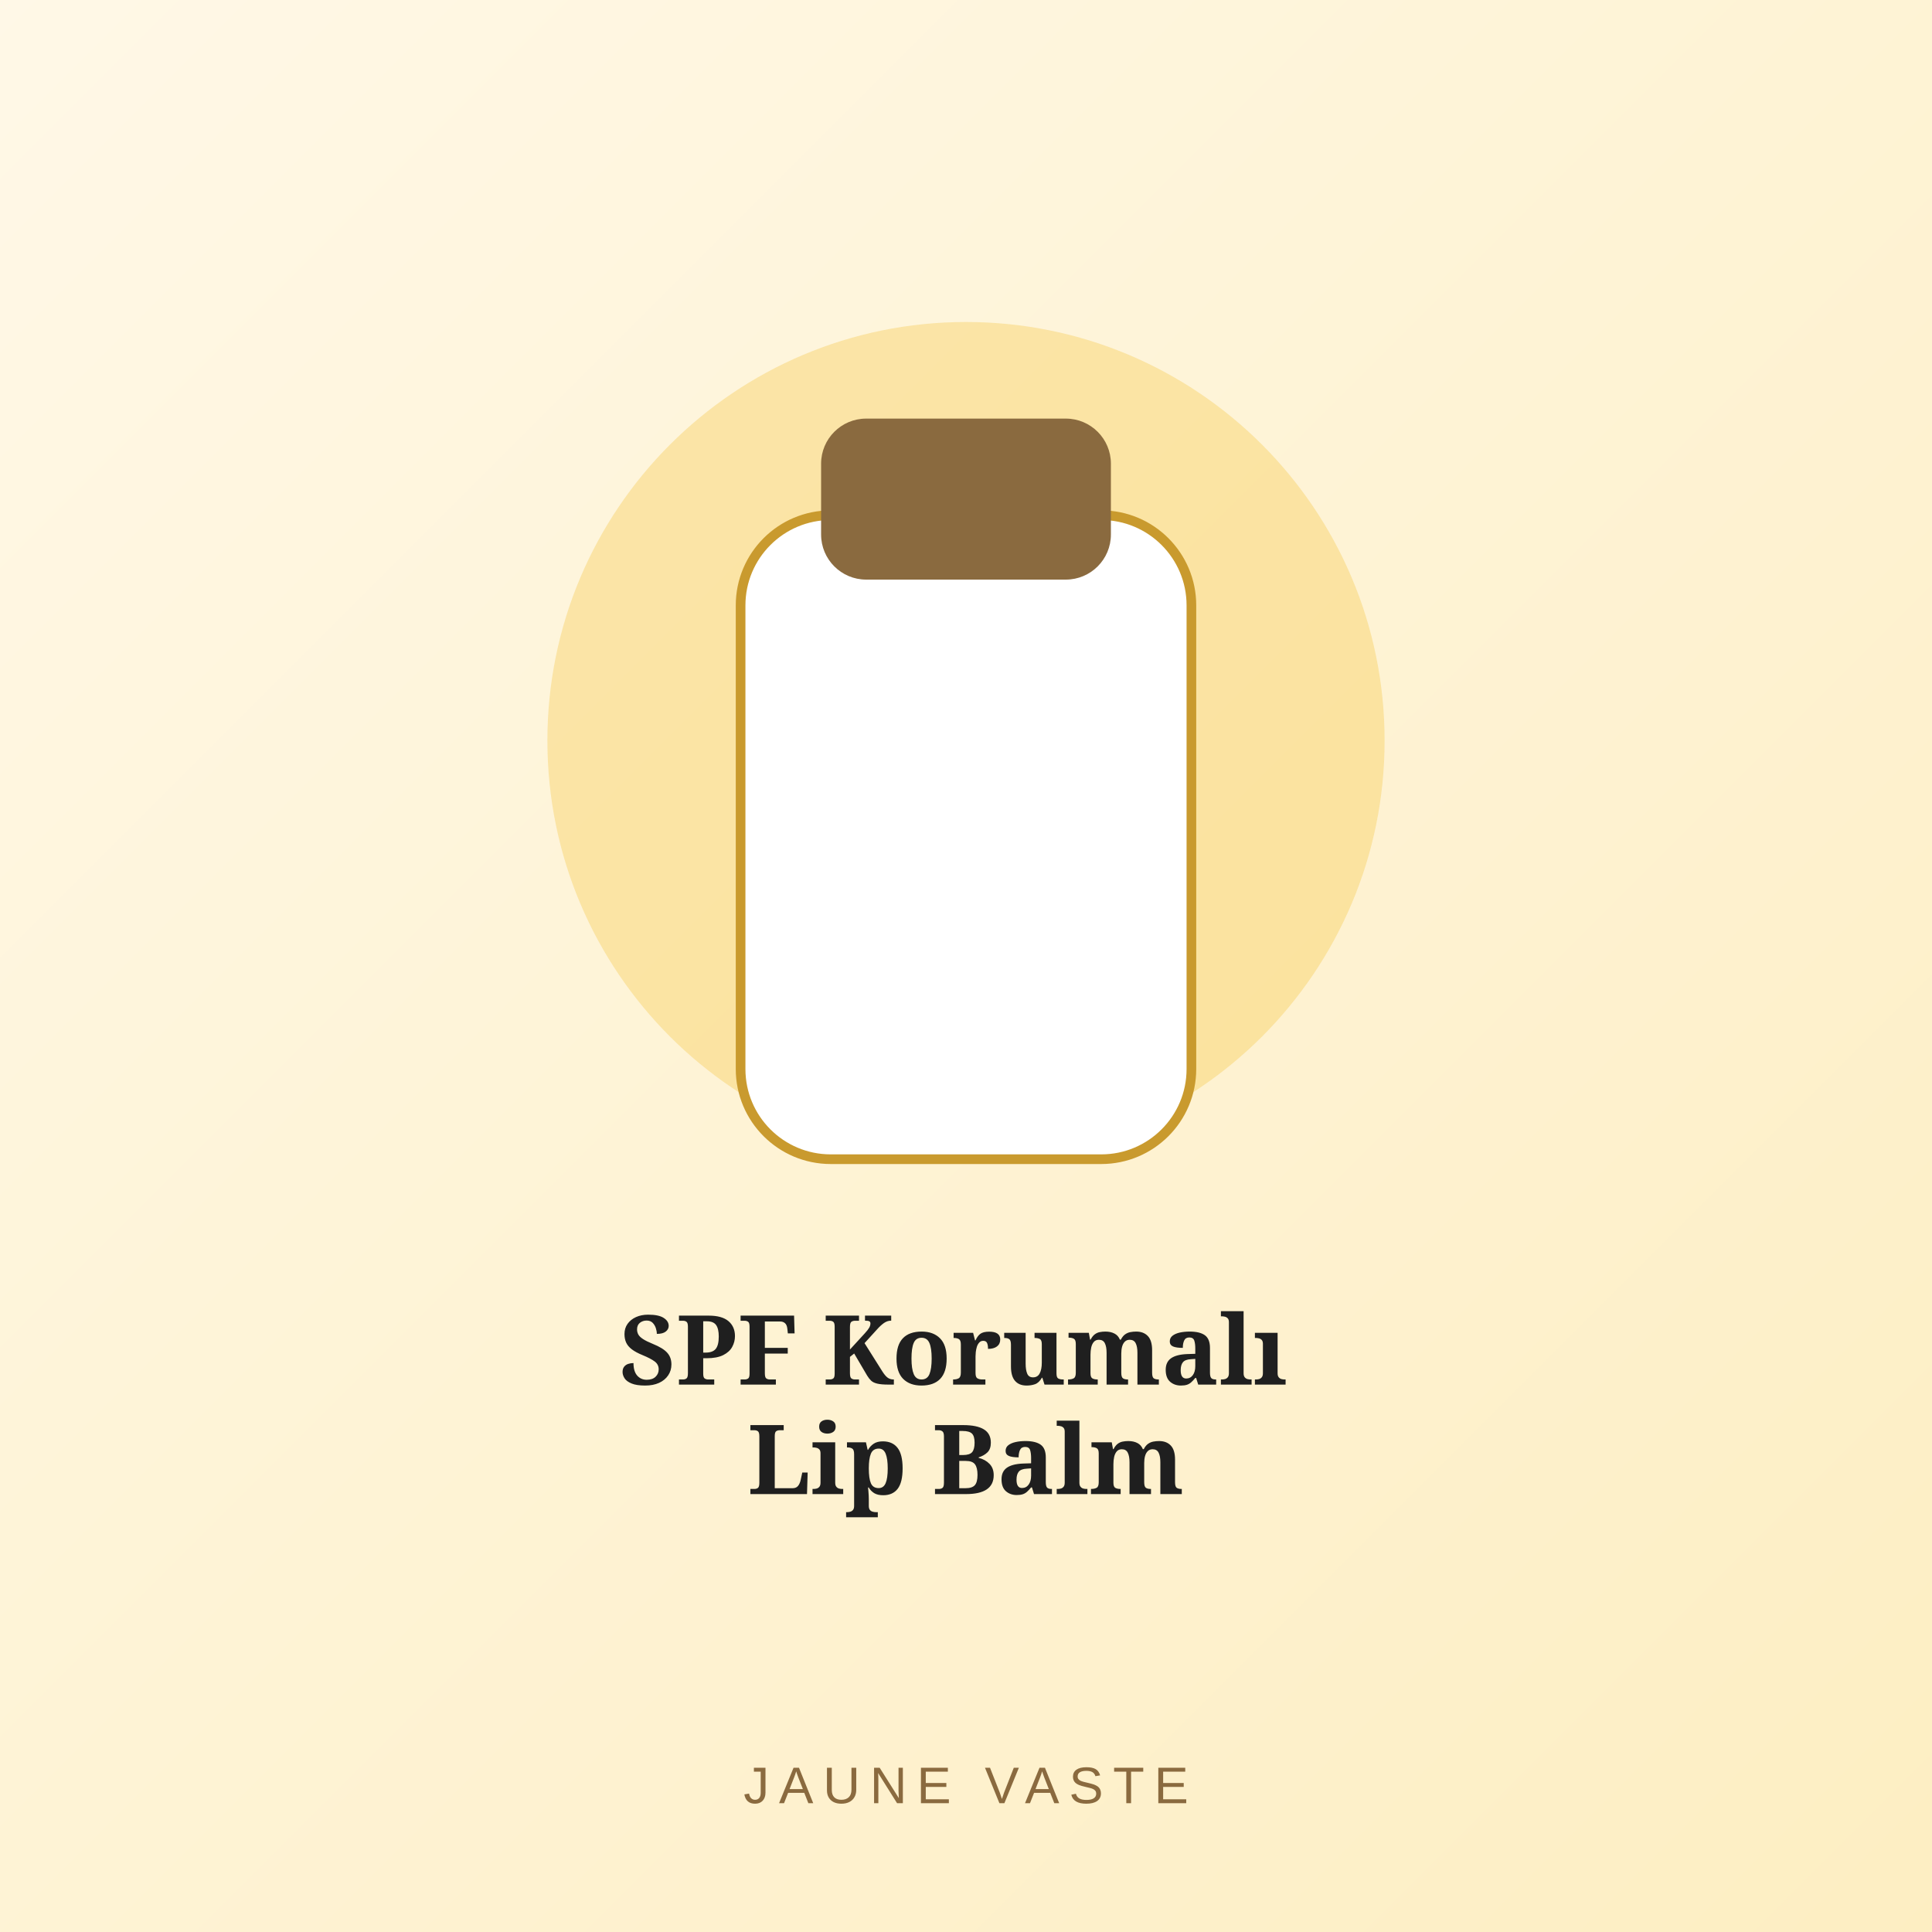
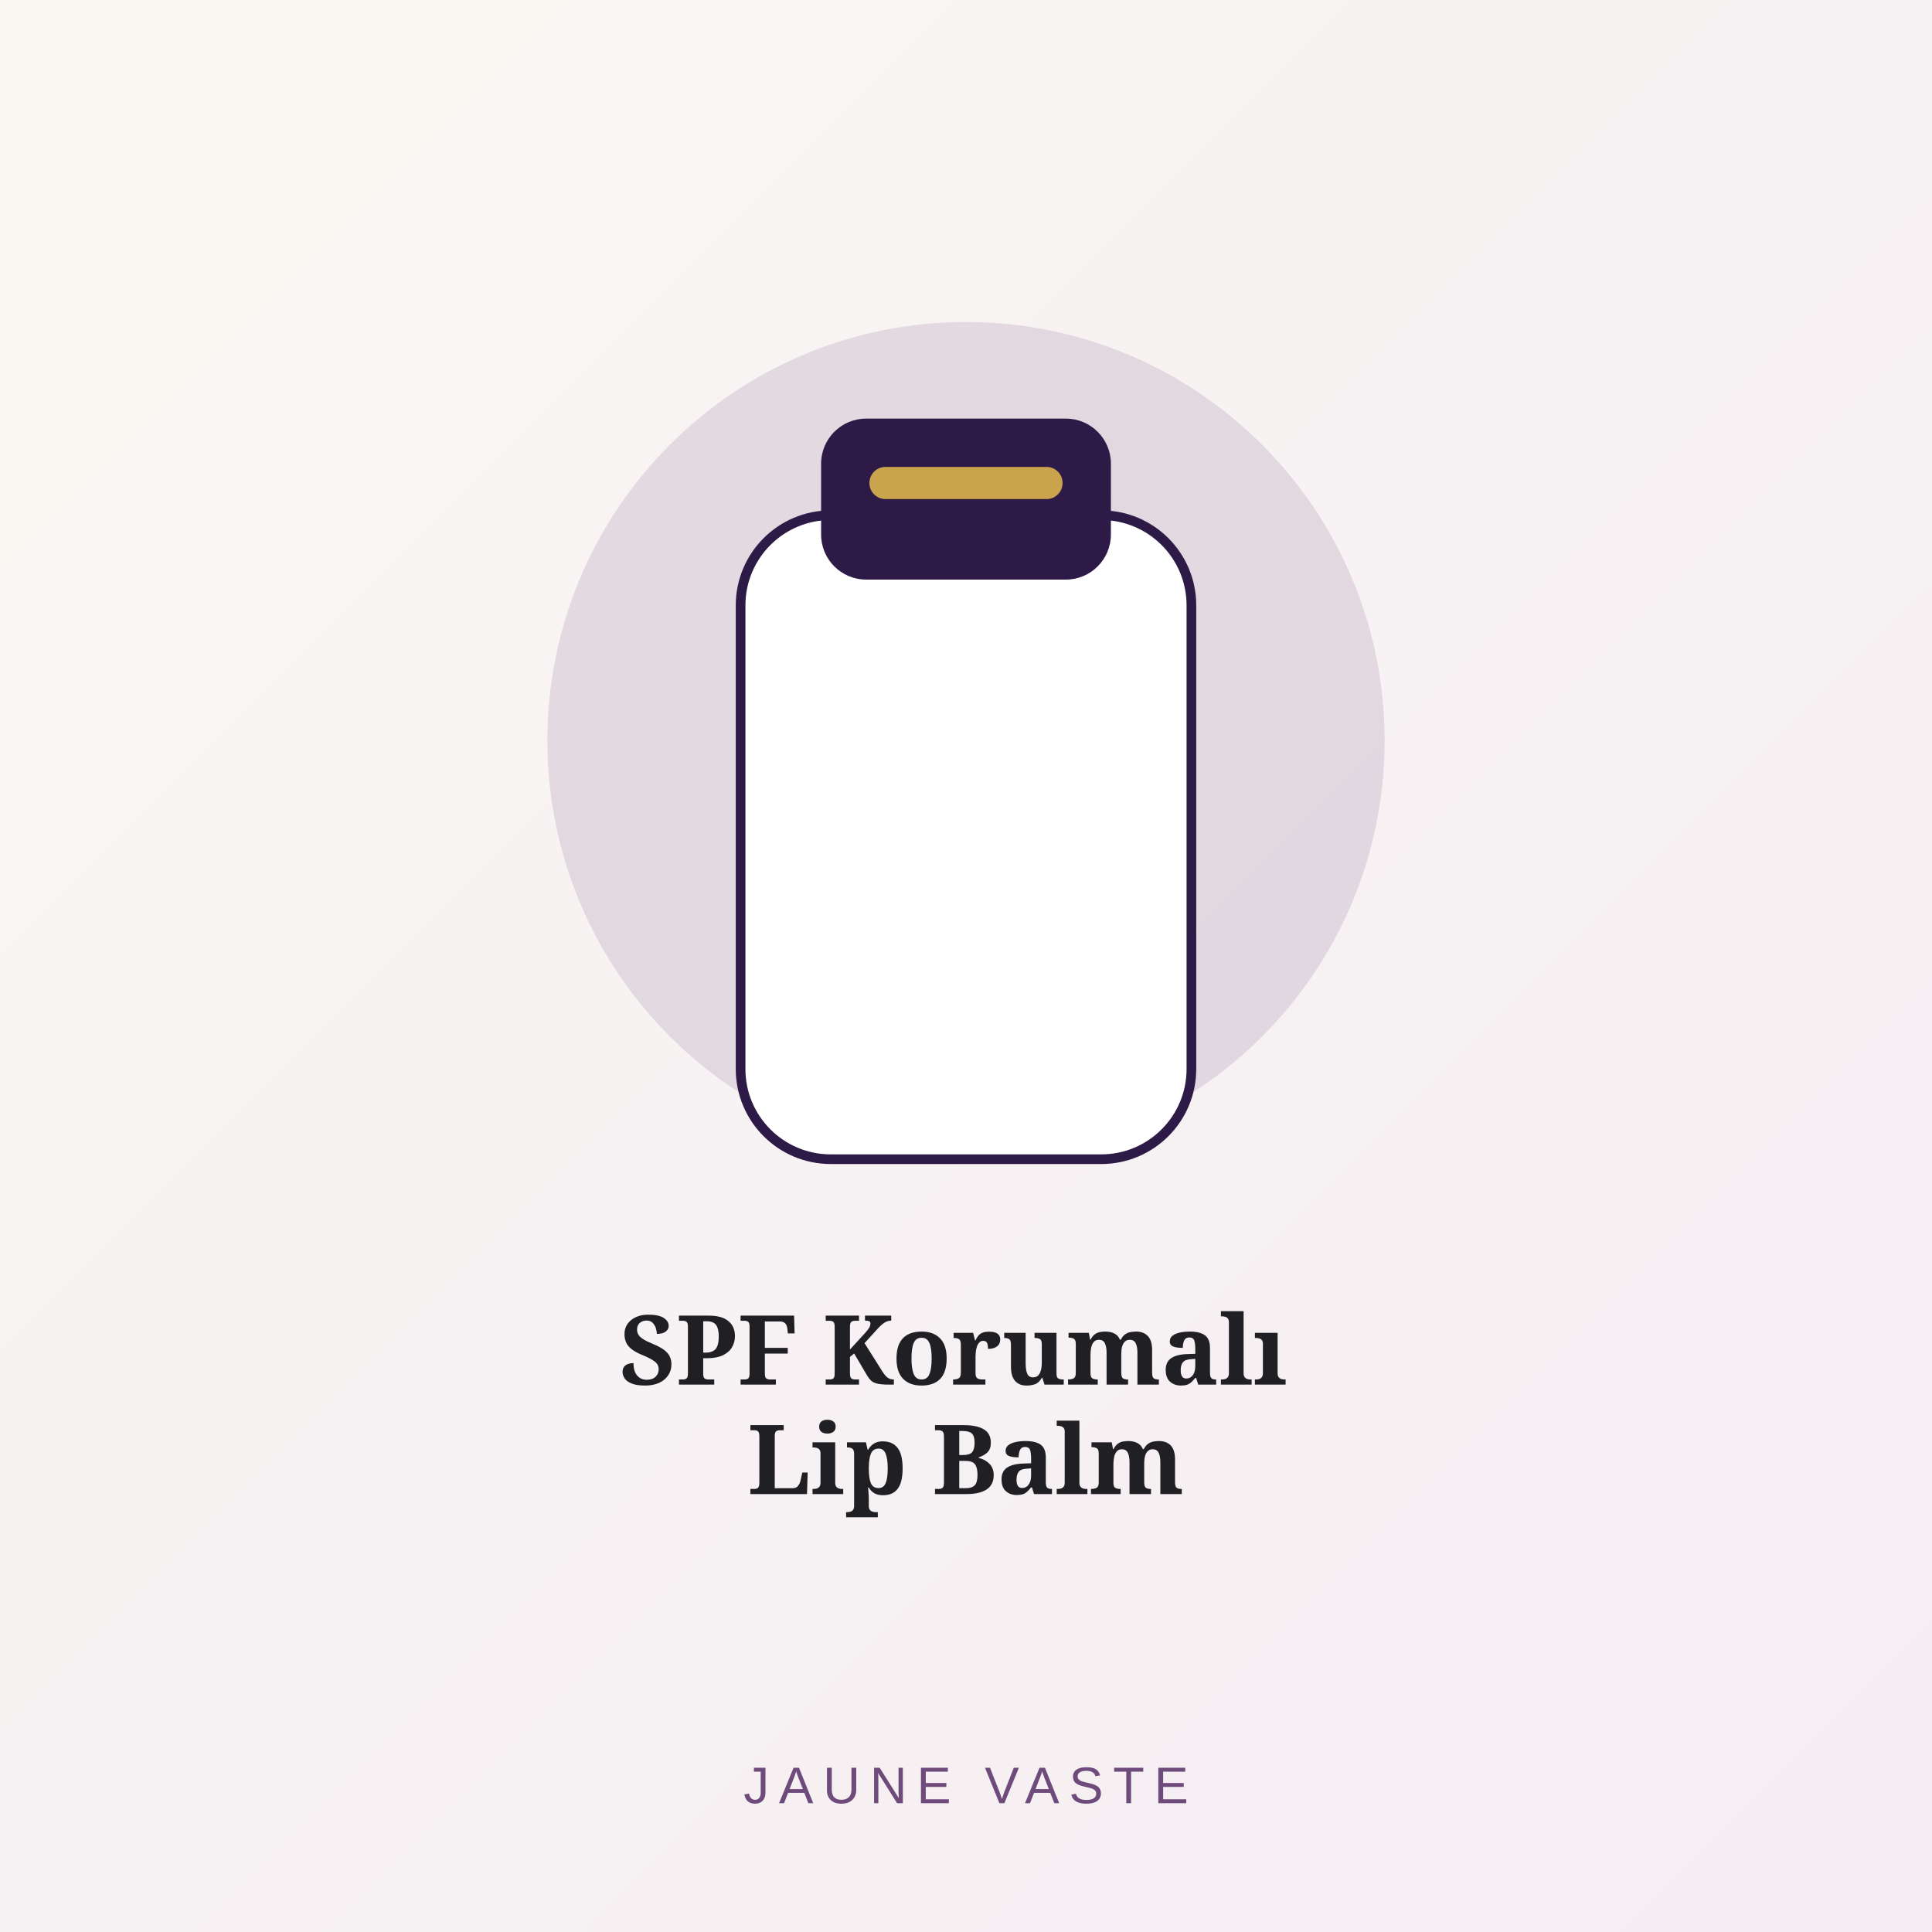
<svg xmlns="http://www.w3.org/2000/svg" viewBox="0 0 600 600" role="img" aria-label="SPF Korumalı Lip Balm">
  <defs>
    <linearGradient id="bg" x1="0" y1="0" x2="1" y2="1">
-       <stop offset="0%" stop-color="#FFF8E7" />
-       <stop offset="100%" stop-color="#FDEEC2" />
+       <stop offset="0%" stop-color="#FAF7F2" />
+       <stop offset="100%" stop-color="#F4EDF4" />
    </linearGradient>
  </defs>
  <rect width="600" height="600" fill="url(#bg)" />
-   <circle cx="300" cy="230" r="130" fill="#F5C542" opacity="0.35" />
-   <rect x="230" y="160" width="140" height="200" rx="28" fill="#FFFFFF" stroke="#C99A2E" stroke-width="3" />
-   <rect x="255" y="130" width="90" height="50" rx="14" fill="#8A6A3F" />
-   <text x="300" y="430" text-anchor="middle" font-family="Georgia, 'Playfair Display', serif" font-size="30" font-weight="700" fill="#1F1F1F">
+   <circle cx="300" cy="230" r="130" fill="#6F4B7C" opacity="0.16" />
+   <rect x="230" y="160" width="140" height="200" rx="28" fill="#FFFFFF" stroke="#2E1A47" stroke-width="3" />
+   <rect x="255" y="130" width="90" height="50" rx="14" fill="#2E1A47" />
+   <rect x="270" y="145" width="60" height="10" rx="5" fill="#C9A44C" />
+   <text x="300" y="430" text-anchor="middle" font-family="Georgia, 'Playfair Display', serif" font-size="30" font-weight="700" fill="#1F1F24">
    <tspan x="300" dy="0">SPF Korumalı</tspan>
    <tspan x="300" dy="34">Lip Balm</tspan>
  </text>
-   <text x="300" y="560" text-anchor="middle" font-family="Arial, sans-serif" font-size="16" letter-spacing="3" fill="#8A6A3F">JAUNE VASTE</text>
+   <text x="300" y="560" text-anchor="middle" font-family="Arial, sans-serif" font-size="16" letter-spacing="3" fill="#6F4B7C">JAUNE VASTE</text>
</svg>
